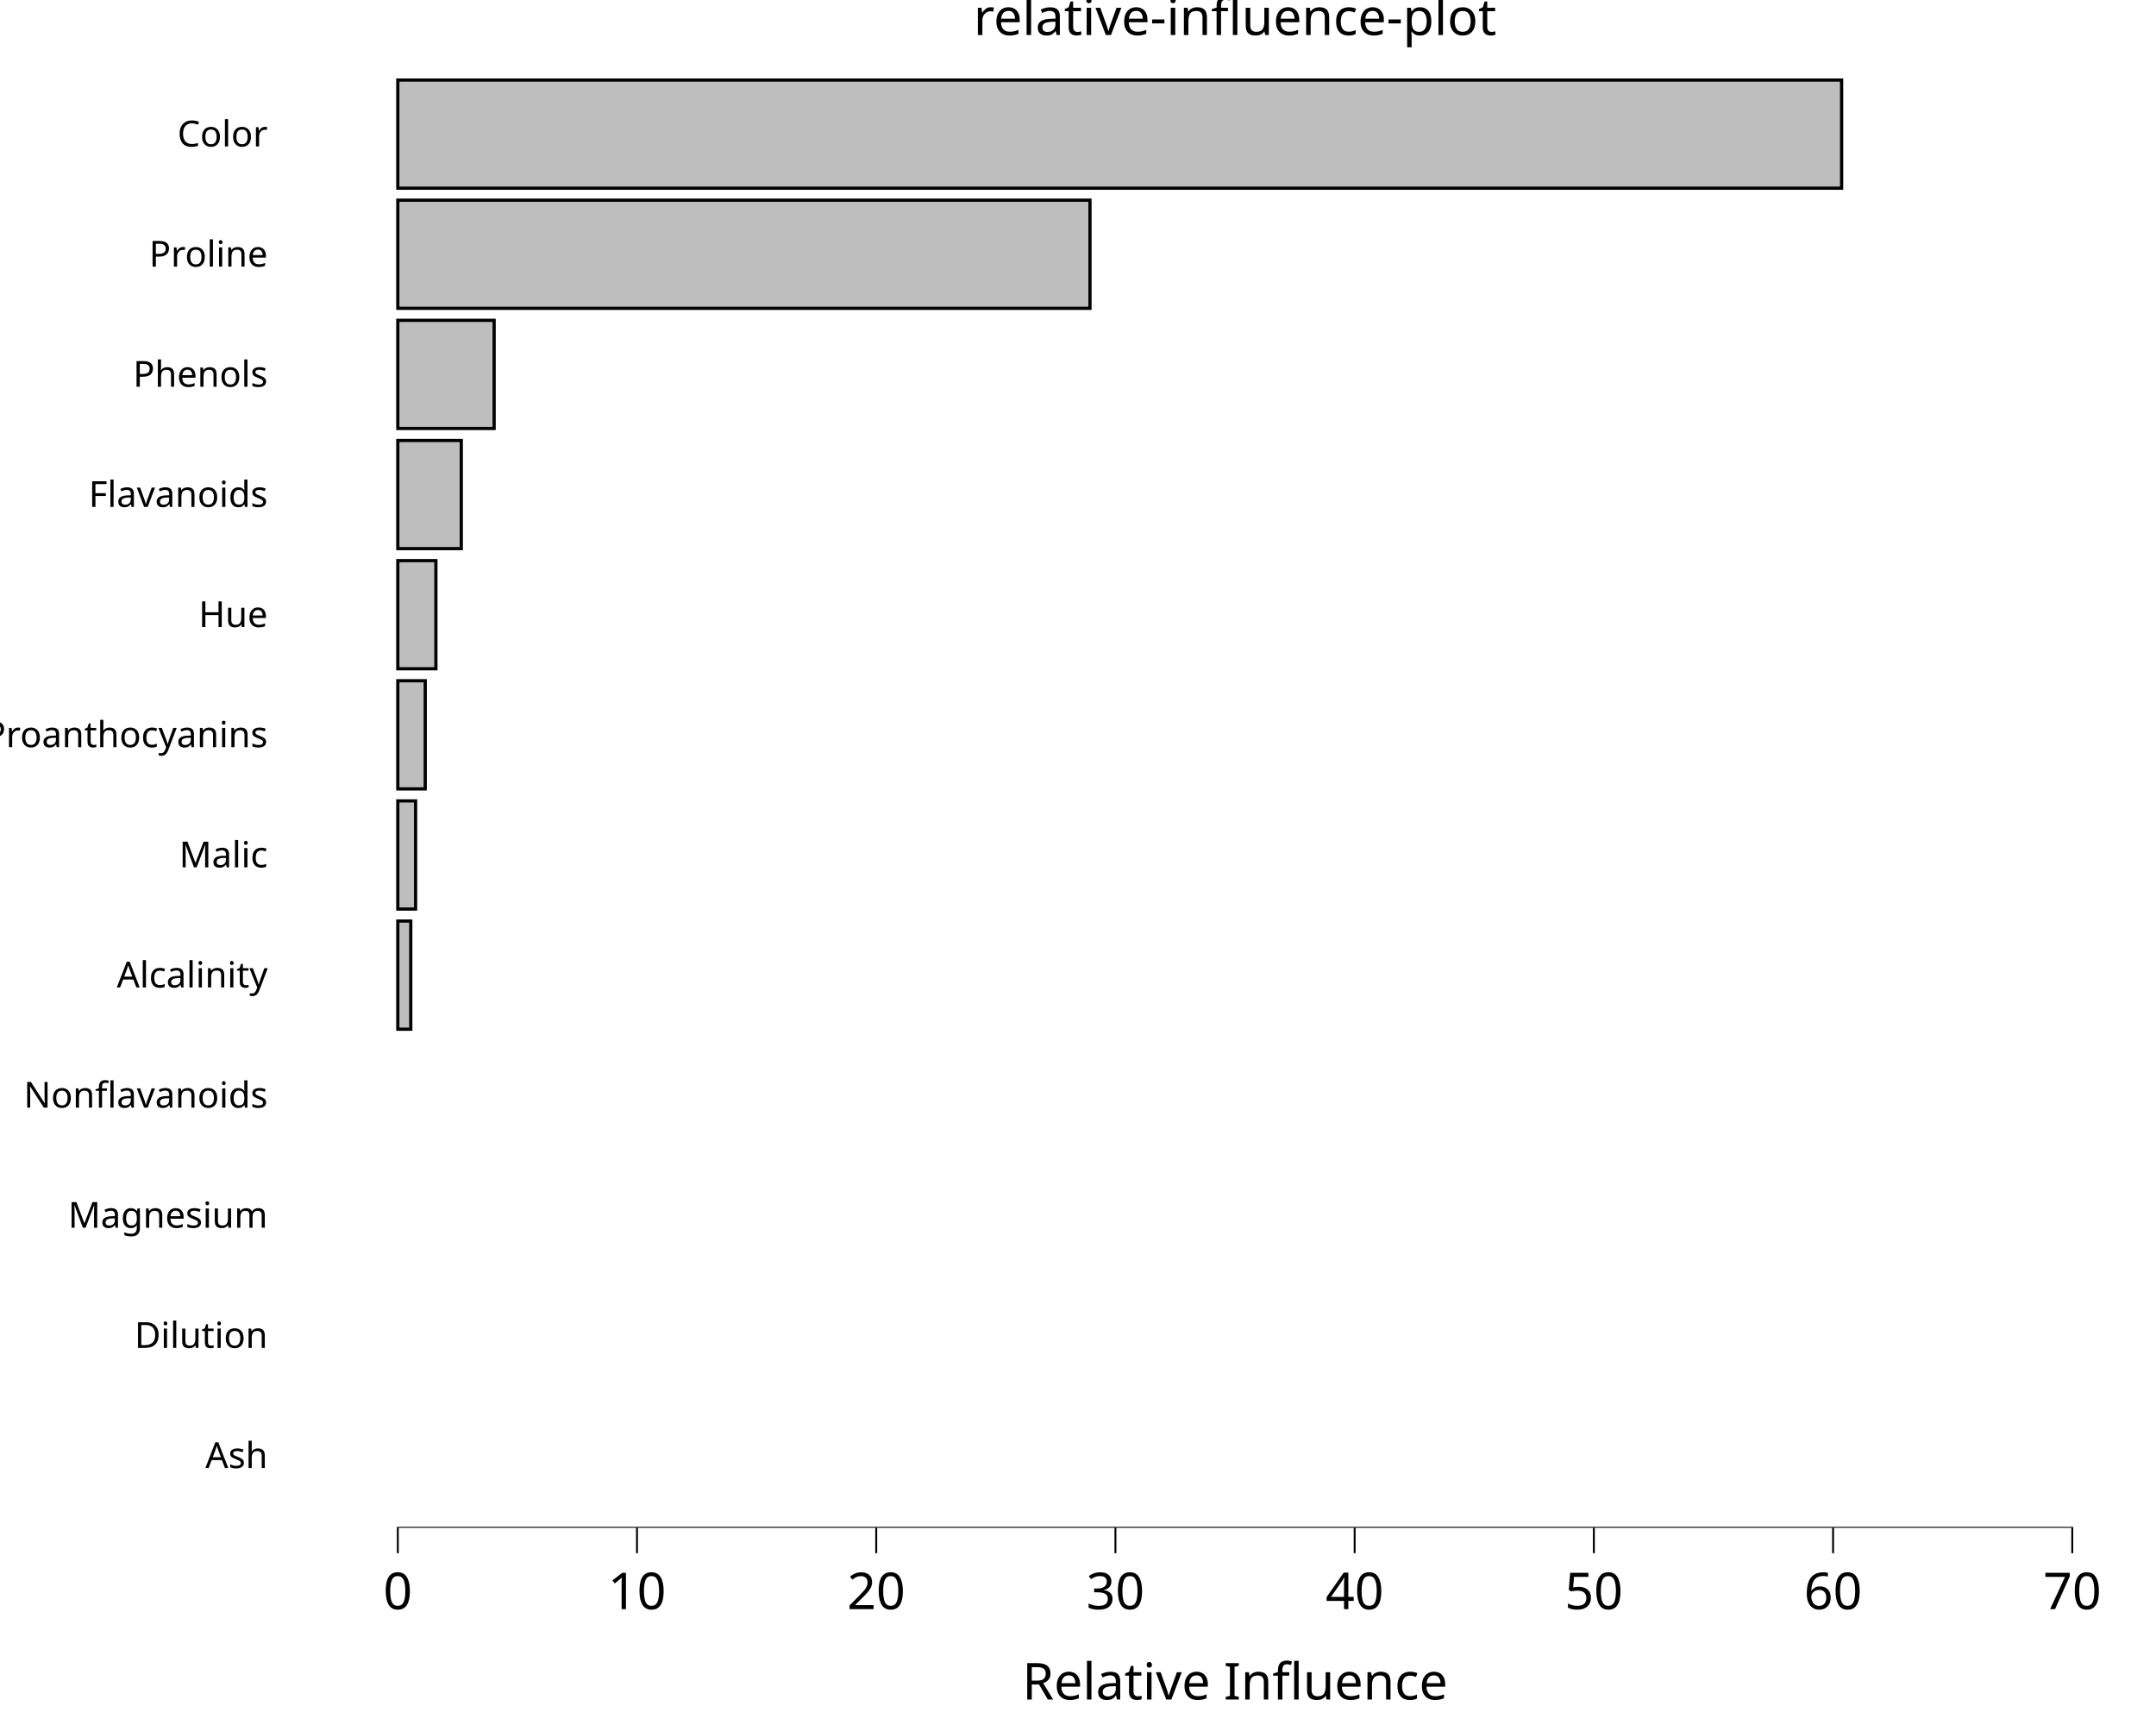
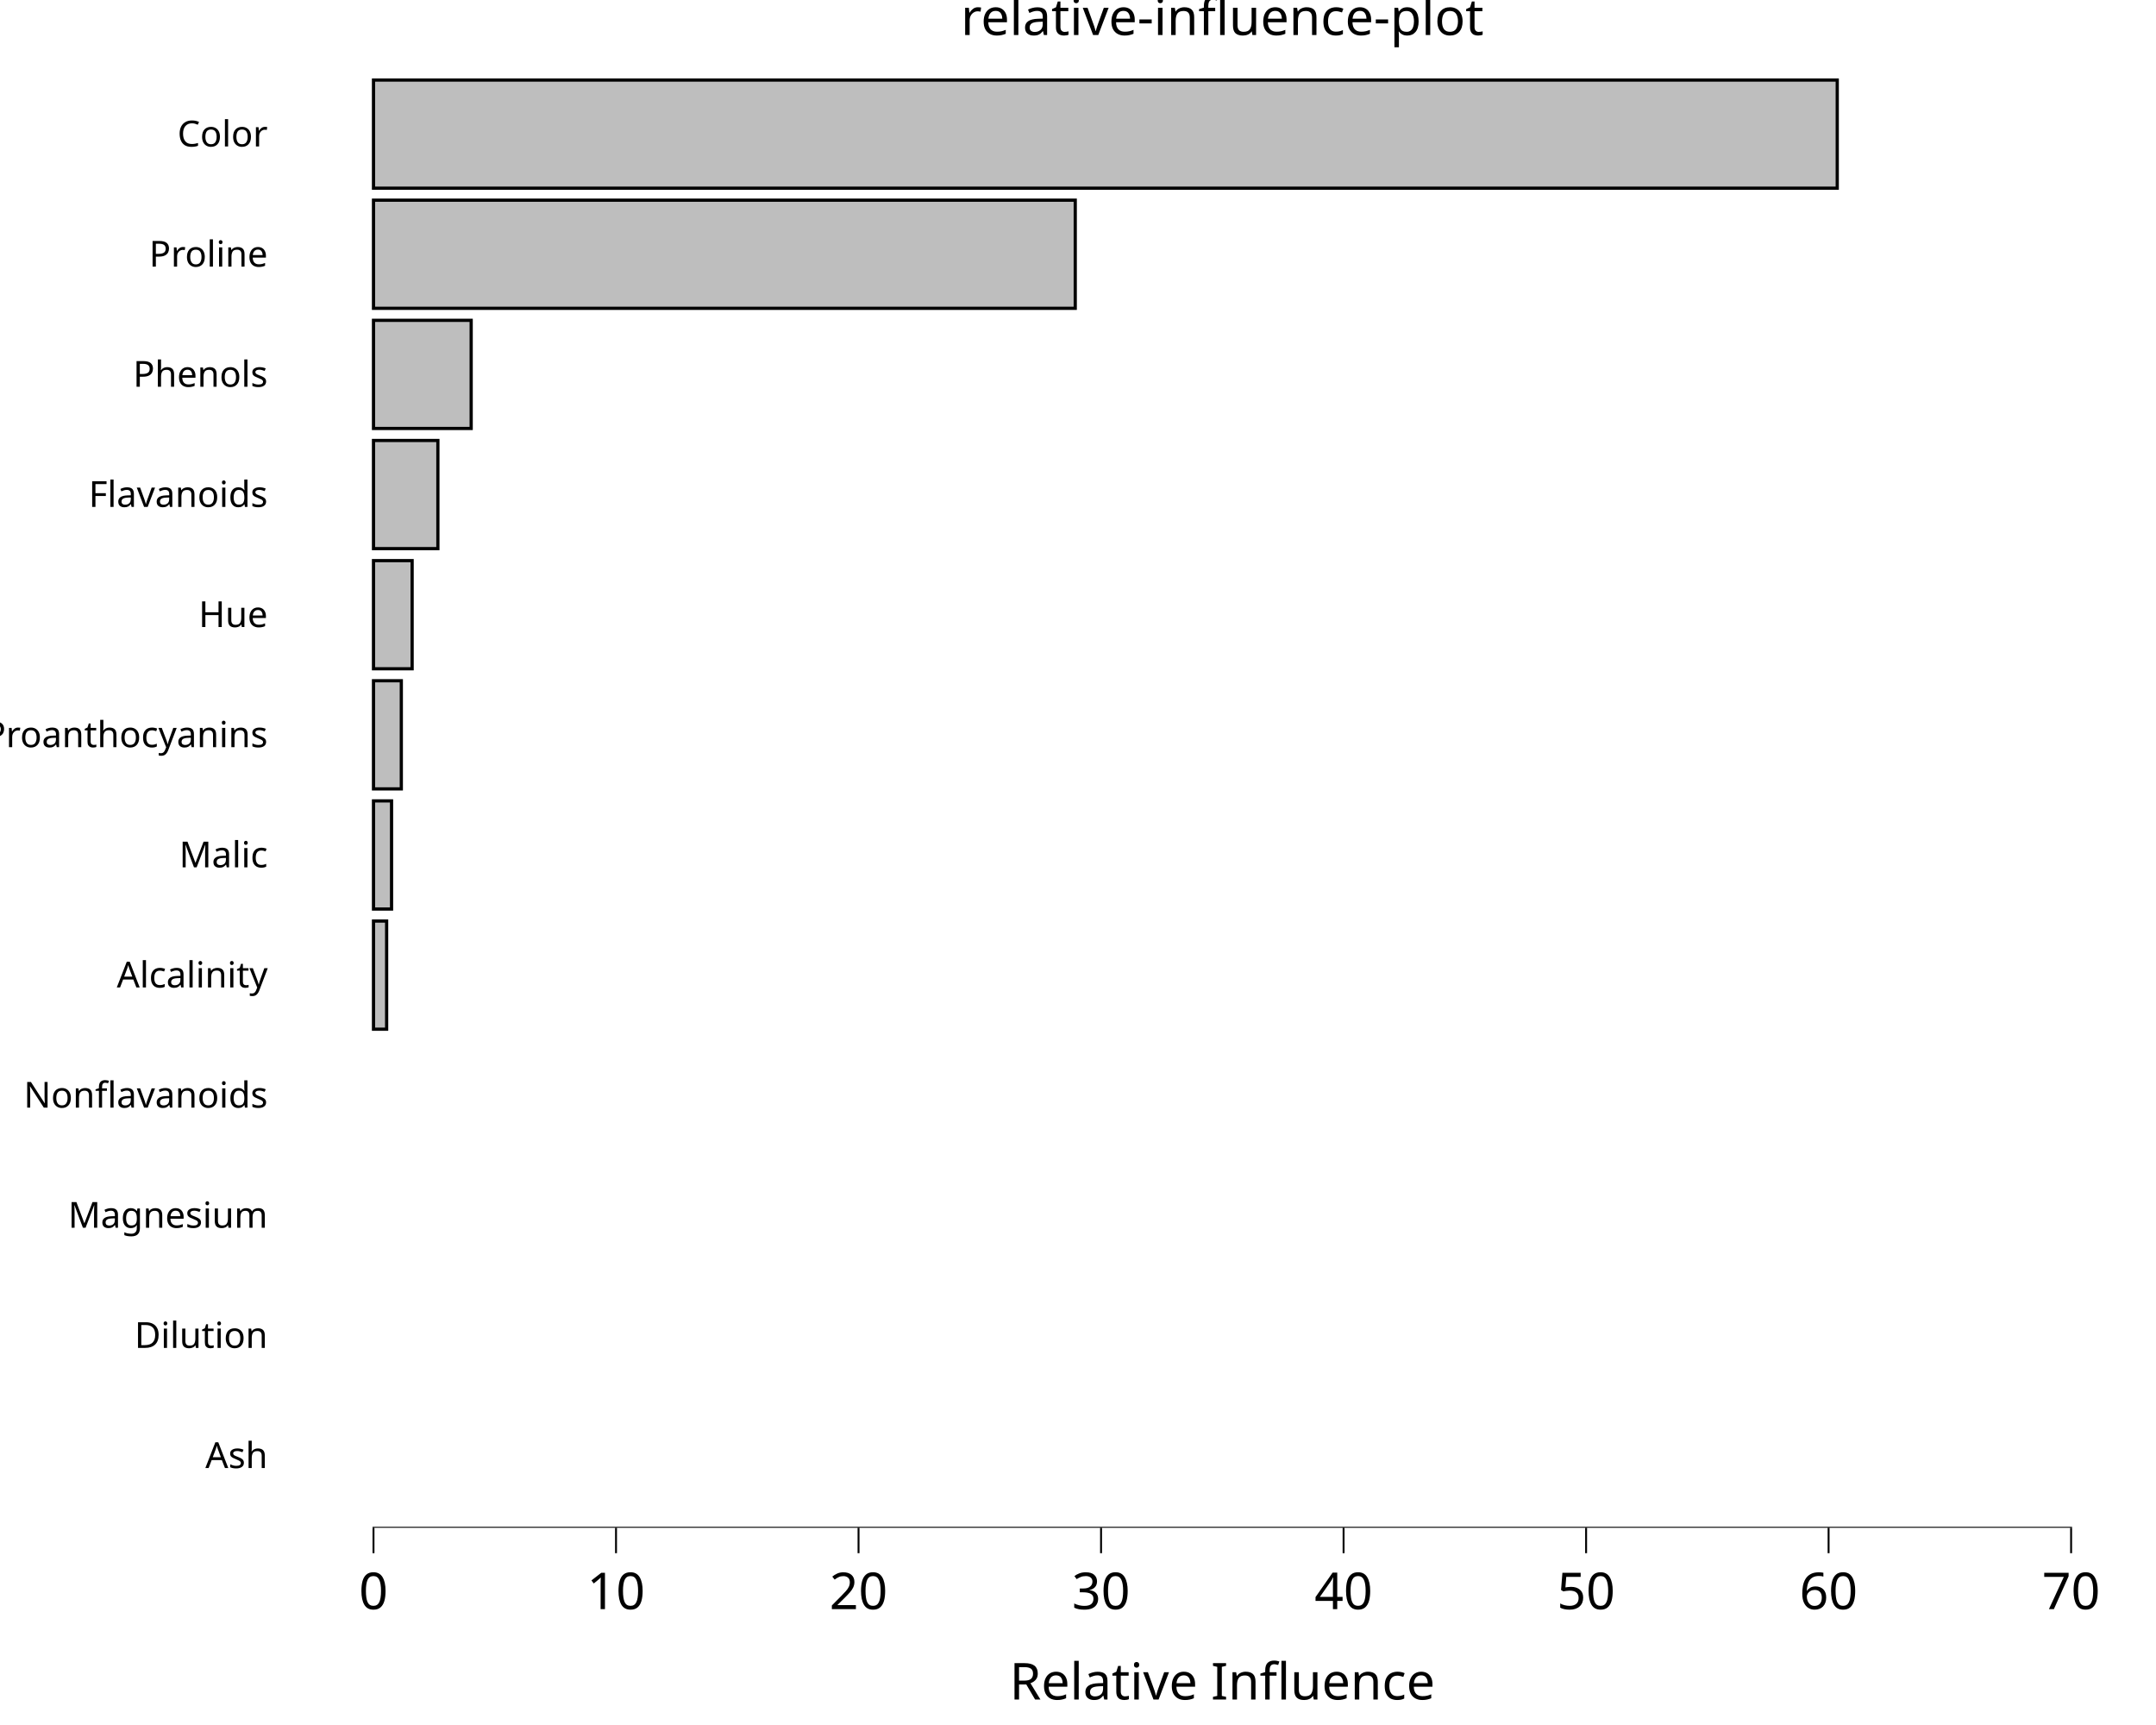
<svg xmlns="http://www.w3.org/2000/svg" class="svglite" data-engine-version="2.0" width="720.00pt" height="576.00pt" viewBox="0 0 720.00 576.00">
  <defs>
    <style type="text/css">
    .svglite line, .svglite polyline, .svglite polygon, .svglite path, .svglite rect, .svglite circle {
      fill: none;
      stroke: #000000;
      stroke-linecap: round;
      stroke-linejoin: round;
      stroke-miterlimit: 10.00;
    }
  </style>
  </defs>
  <rect width="100%" height="100%" style="stroke: none; fill: #FFFFFF;" />
  <defs>
    <clipPath id="cpMC4wMHw3MjAuMDB8MC4wMHw1NzYuMDA=">
      <rect x="0.00" y="0.00" width="720.00" height="576.00" />
    </clipPath>
  </defs>
  <g clip-path="url(#cpMC4wMHw3MjAuMDB8MC4wMHw1NzYuMDA=)">
    <rect x="0.00" y="0.00" width="720.00" height="576.00" style="stroke-width: 10.67; stroke: none;" />
  </g>
  <defs>
-     <clipPath id="cpMTA0Ljg5fDcyMC4wMHwyMC43MXw1MTAuMTQ=">
-       <rect x="104.89" y="20.71" width="615.11" height="489.43" />
+     <clipPath id="cpOTYuMzh8NzIwLjAwfDIwLjcxfDUxMC4xNA==">
+       <rect x="96.38" y="20.71" width="623.62" height="489.43" />
    </clipPath>
  </defs>
-   <g clip-path="url(#cpMTA0Ljg5fDcyMC4wMHwyMC43MXw1MTAuMTQ=)">
-     <rect x="104.89" y="20.71" width="615.11" height="489.43" style="stroke-width: 10.67; stroke: none;" />
-     <rect x="132.85" y="26.73" width="482.16" height="36.11" style="stroke-width: 1.07; stroke-linecap: butt; stroke-linejoin: miter; fill: #BEBEBE;" />
-     <rect x="132.85" y="66.84" width="231.15" height="36.11" style="stroke-width: 1.07; stroke-linecap: butt; stroke-linejoin: miter; fill: #BEBEBE;" />
-     <rect x="132.85" y="106.96" width="32.17" height="36.11" style="stroke-width: 1.07; stroke-linecap: butt; stroke-linejoin: miter; fill: #BEBEBE;" />
-     <rect x="132.85" y="147.08" width="21.20" height="36.11" style="stroke-width: 1.07; stroke-linecap: butt; stroke-linejoin: miter; fill: #BEBEBE;" />
-     <rect x="132.85" y="187.20" width="12.72" height="36.11" style="stroke-width: 1.07; stroke-linecap: butt; stroke-linejoin: miter; fill: #BEBEBE;" />
-     <rect x="132.85" y="227.31" width="9.16" height="36.11" style="stroke-width: 1.07; stroke-linecap: butt; stroke-linejoin: miter; fill: #BEBEBE;" />
-     <rect x="132.85" y="267.43" width="5.94" height="36.11" style="stroke-width: 1.07; stroke-linecap: butt; stroke-linejoin: miter; fill: #BEBEBE;" />
-     <rect x="132.85" y="307.55" width="4.33" height="36.11" style="stroke-width: 1.07; stroke-linecap: butt; stroke-linejoin: miter; fill: #BEBEBE;" />
-     <rect x="132.85" y="468.02" width="0.00" height="36.11" style="stroke-width: 1.07; stroke-linecap: butt; stroke-linejoin: miter; fill: #BEBEBE;" />
-     <rect x="132.85" y="387.78" width="0.00" height="36.11" style="stroke-width: 1.07; stroke-linecap: butt; stroke-linejoin: miter; fill: #BEBEBE;" />
-     <rect x="132.85" y="347.66" width="0.00" height="36.11" style="stroke-width: 1.07; stroke-linecap: butt; stroke-linejoin: miter; fill: #BEBEBE;" />
-     <rect x="132.85" y="427.90" width="0.00" height="36.11" style="stroke-width: 1.07; stroke-linecap: butt; stroke-linejoin: miter; fill: #BEBEBE;" />
-     <line x1="132.53" y1="510.14" x2="692.36" y2="510.14" style="stroke-width: 0.64; stroke-linecap: butt;" />
-     <rect x="104.89" y="20.71" width="615.11" height="489.43" style="stroke-width: 0.00; stroke: none;" />
+   <g clip-path="url(#cpOTYuMzh8NzIwLjAwfDIwLjcxfDUxMC4xNA==)">
+     <rect x="96.38" y="20.71" width="623.62" height="489.43" style="stroke-width: 10.67; stroke: none;" />
+     <rect x="124.73" y="26.73" width="488.82" height="36.11" style="stroke-width: 1.07; stroke-linecap: butt; stroke-linejoin: miter; fill: #BEBEBE;" />
+     <rect x="124.73" y="66.84" width="234.35" height="36.11" style="stroke-width: 1.07; stroke-linecap: butt; stroke-linejoin: miter; fill: #BEBEBE;" />
+     <rect x="124.73" y="106.96" width="32.62" height="36.11" style="stroke-width: 1.07; stroke-linecap: butt; stroke-linejoin: miter; fill: #BEBEBE;" />
+     <rect x="124.73" y="147.08" width="21.50" height="36.11" style="stroke-width: 1.07; stroke-linecap: butt; stroke-linejoin: miter; fill: #BEBEBE;" />
+     <rect x="124.73" y="187.20" width="12.90" height="36.11" style="stroke-width: 1.07; stroke-linecap: butt; stroke-linejoin: miter; fill: #BEBEBE;" />
+     <rect x="124.73" y="227.31" width="9.29" height="36.11" style="stroke-width: 1.07; stroke-linecap: butt; stroke-linejoin: miter; fill: #BEBEBE;" />
+     <rect x="124.73" y="267.43" width="6.03" height="36.11" style="stroke-width: 1.07; stroke-linecap: butt; stroke-linejoin: miter; fill: #BEBEBE;" />
+     <rect x="124.73" y="307.55" width="4.39" height="36.11" style="stroke-width: 1.07; stroke-linecap: butt; stroke-linejoin: miter; fill: #BEBEBE;" />
+     <rect x="124.73" y="468.02" width="0.00" height="36.11" style="stroke-width: 1.07; stroke-linecap: butt; stroke-linejoin: miter; fill: #BEBEBE;" />
+     <rect x="124.73" y="387.78" width="0.00" height="36.11" style="stroke-width: 1.07; stroke-linecap: butt; stroke-linejoin: miter; fill: #BEBEBE;" />
+     <rect x="124.73" y="347.66" width="0.00" height="36.11" style="stroke-width: 1.07; stroke-linecap: butt; stroke-linejoin: miter; fill: #BEBEBE;" />
+     <rect x="124.73" y="427.90" width="0.00" height="36.11" style="stroke-width: 1.07; stroke-linecap: butt; stroke-linejoin: miter; fill: #BEBEBE;" />
+     <line x1="124.41" y1="510.14" x2="691.97" y2="510.14" style="stroke-width: 0.64; stroke-linecap: butt;" />
+     <rect x="96.38" y="20.71" width="623.62" height="489.43" style="stroke-width: 0.00; stroke: none;" />
  </g>
  <g clip-path="url(#cpMC4wMHw3MjAuMDB8MC4wMHw1NzYuMDA=)">
-     <polyline points="104.89,510.14 104.89,20.71 " style="stroke-width: 0.00; stroke: none; stroke-linecap: butt;" />
+     <polyline points="96.38,510.14 96.38,20.71 " style="stroke-width: 0.00; stroke: none; stroke-linecap: butt;" />
    <text x="89.41" y="490.20" text-anchor="end" style="font-size: 12.00px; font-family: sans;" textLength="20.69px" lengthAdjust="spacingAndGlyphs">Ash</text>
    <text x="89.41" y="450.08" text-anchor="end" style="font-size: 12.00px; font-family: sans;" textLength="40.02px" lengthAdjust="spacingAndGlyphs">Dilution</text>
    <text x="89.41" y="409.96" text-anchor="end" style="font-size: 12.00px; font-family: sans;" textLength="62.04px" lengthAdjust="spacingAndGlyphs">Magnesium</text>
    <text x="89.41" y="369.85" text-anchor="end" style="font-size: 12.00px; font-family: sans;" textLength="76.06px" lengthAdjust="spacingAndGlyphs">Nonflavanoids</text>
    <text x="89.41" y="329.73" text-anchor="end" style="font-size: 12.00px; font-family: sans;" textLength="47.35px" lengthAdjust="spacingAndGlyphs">Alcalinity</text>
    <text x="89.41" y="289.61" text-anchor="end" style="font-size: 12.00px; font-family: sans;" textLength="28.01px" lengthAdjust="spacingAndGlyphs">Malic</text>
    <text x="89.41" y="249.49" text-anchor="end" style="font-size: 12.00px; font-family: sans;" textLength="89.41px" lengthAdjust="spacingAndGlyphs">Proanthocyanins</text>
    <text x="89.41" y="209.38" text-anchor="end" style="font-size: 12.00px; font-family: sans;" textLength="22.02px" lengthAdjust="spacingAndGlyphs">Hue</text>
    <text x="89.41" y="169.26" text-anchor="end" style="font-size: 12.00px; font-family: sans;" textLength="58.04px" lengthAdjust="spacingAndGlyphs">Flavanoids</text>
    <text x="89.41" y="129.14" text-anchor="end" style="font-size: 12.00px; font-family: sans;" textLength="43.37px" lengthAdjust="spacingAndGlyphs">Phenols</text>
    <text x="89.41" y="89.03" text-anchor="end" style="font-size: 12.00px; font-family: sans;" textLength="37.35px" lengthAdjust="spacingAndGlyphs">Proline</text>
    <text x="89.41" y="48.91" text-anchor="end" style="font-size: 12.00px; font-family: sans;" textLength="28.68px" lengthAdjust="spacingAndGlyphs">Color</text>
-     <polyline points="104.89,510.14 720.00,510.14 " style="stroke-width: 0.00; stroke: none; stroke-linecap: butt;" />
-     <polyline points="132.85,518.64 132.85,510.14 " style="stroke-width: 0.64; stroke-linecap: butt;" />
-     <polyline points="212.73,518.64 212.73,510.14 " style="stroke-width: 0.64; stroke-linecap: butt;" />
-     <polyline points="292.62,518.64 292.62,510.14 " style="stroke-width: 0.64; stroke-linecap: butt;" />
-     <polyline points="372.50,518.64 372.50,510.14 " style="stroke-width: 0.64; stroke-linecap: butt;" />
-     <polyline points="452.39,518.64 452.39,510.14 " style="stroke-width: 0.64; stroke-linecap: butt;" />
-     <polyline points="532.27,518.64 532.27,510.14 " style="stroke-width: 0.64; stroke-linecap: butt;" />
-     <polyline points="612.16,518.64 612.16,510.14 " style="stroke-width: 0.64; stroke-linecap: butt;" />
-     <polyline points="692.04,518.64 692.04,510.14 " style="stroke-width: 0.64; stroke-linecap: butt;" />
-     <text x="132.85" y="537.32" text-anchor="middle" style="font-size: 17.00px; font-family: sans;" textLength="9.46px" lengthAdjust="spacingAndGlyphs">0</text>
-     <text x="212.73" y="537.32" text-anchor="middle" style="font-size: 17.00px; font-family: sans;" textLength="18.91px" lengthAdjust="spacingAndGlyphs">10</text>
-     <text x="292.62" y="537.32" text-anchor="middle" style="font-size: 17.00px; font-family: sans;" textLength="18.91px" lengthAdjust="spacingAndGlyphs">20</text>
-     <text x="372.50" y="537.32" text-anchor="middle" style="font-size: 17.00px; font-family: sans;" textLength="18.91px" lengthAdjust="spacingAndGlyphs">30</text>
-     <text x="452.39" y="537.32" text-anchor="middle" style="font-size: 17.00px; font-family: sans;" textLength="18.91px" lengthAdjust="spacingAndGlyphs">40</text>
-     <text x="532.27" y="537.32" text-anchor="middle" style="font-size: 17.00px; font-family: sans;" textLength="18.91px" lengthAdjust="spacingAndGlyphs">50</text>
-     <text x="612.16" y="537.32" text-anchor="middle" style="font-size: 17.00px; font-family: sans;" textLength="18.91px" lengthAdjust="spacingAndGlyphs">60</text>
-     <text x="692.04" y="537.32" text-anchor="middle" style="font-size: 17.00px; font-family: sans;" textLength="18.91px" lengthAdjust="spacingAndGlyphs">70</text>
-     <text x="412.44" y="567.49" text-anchor="middle" style="font-size: 17.00px; font-family: sans;" textLength="135.15px" lengthAdjust="spacingAndGlyphs">Relative Influence</text>
-     <text x="412.44" y="11.70" text-anchor="middle" style="font-size: 17.00px; font-family: sans;" textLength="161.59px" lengthAdjust="spacingAndGlyphs">relative-influence-plot</text>
+     <polyline points="96.38,510.14 720.00,510.14 " style="stroke-width: 0.00; stroke: none; stroke-linecap: butt;" />
+     <polyline points="124.73,518.64 124.73,510.14 " style="stroke-width: 0.64; stroke-linecap: butt;" />
+     <polyline points="205.72,518.64 205.72,510.14 " style="stroke-width: 0.64; stroke-linecap: butt;" />
+     <polyline points="286.71,518.64 286.71,510.14 " style="stroke-width: 0.64; stroke-linecap: butt;" />
+     <polyline points="367.70,518.64 367.70,510.14 " style="stroke-width: 0.64; stroke-linecap: butt;" />
+     <polyline points="448.69,518.64 448.69,510.14 " style="stroke-width: 0.64; stroke-linecap: butt;" />
+     <polyline points="529.68,518.64 529.68,510.14 " style="stroke-width: 0.64; stroke-linecap: butt;" />
+     <polyline points="610.66,518.64 610.66,510.14 " style="stroke-width: 0.64; stroke-linecap: butt;" />
+     <polyline points="691.65,518.64 691.65,510.14 " style="stroke-width: 0.64; stroke-linecap: butt;" />
+     <text x="124.73" y="537.32" text-anchor="middle" style="font-size: 17.00px; font-family: sans;" textLength="9.46px" lengthAdjust="spacingAndGlyphs">0</text>
+     <text x="205.72" y="537.32" text-anchor="middle" style="font-size: 17.00px; font-family: sans;" textLength="18.91px" lengthAdjust="spacingAndGlyphs">10</text>
+     <text x="286.71" y="537.32" text-anchor="middle" style="font-size: 17.00px; font-family: sans;" textLength="18.91px" lengthAdjust="spacingAndGlyphs">20</text>
+     <text x="367.70" y="537.32" text-anchor="middle" style="font-size: 17.00px; font-family: sans;" textLength="18.91px" lengthAdjust="spacingAndGlyphs">30</text>
+     <text x="448.69" y="537.32" text-anchor="middle" style="font-size: 17.00px; font-family: sans;" textLength="18.91px" lengthAdjust="spacingAndGlyphs">40</text>
+     <text x="529.68" y="537.32" text-anchor="middle" style="font-size: 17.00px; font-family: sans;" textLength="18.91px" lengthAdjust="spacingAndGlyphs">50</text>
+     <text x="610.66" y="537.32" text-anchor="middle" style="font-size: 17.00px; font-family: sans;" textLength="18.91px" lengthAdjust="spacingAndGlyphs">60</text>
+     <text x="691.65" y="537.32" text-anchor="middle" style="font-size: 17.00px; font-family: sans;" textLength="18.91px" lengthAdjust="spacingAndGlyphs">70</text>
+     <text x="408.19" y="567.49" text-anchor="middle" style="font-size: 17.00px; font-family: sans;" textLength="135.15px" lengthAdjust="spacingAndGlyphs">Relative Influence</text>
+     <text x="408.19" y="11.70" text-anchor="middle" style="font-size: 17.00px; font-family: sans;" textLength="161.59px" lengthAdjust="spacingAndGlyphs">relative-influence-plot</text>
  </g>
</svg>
